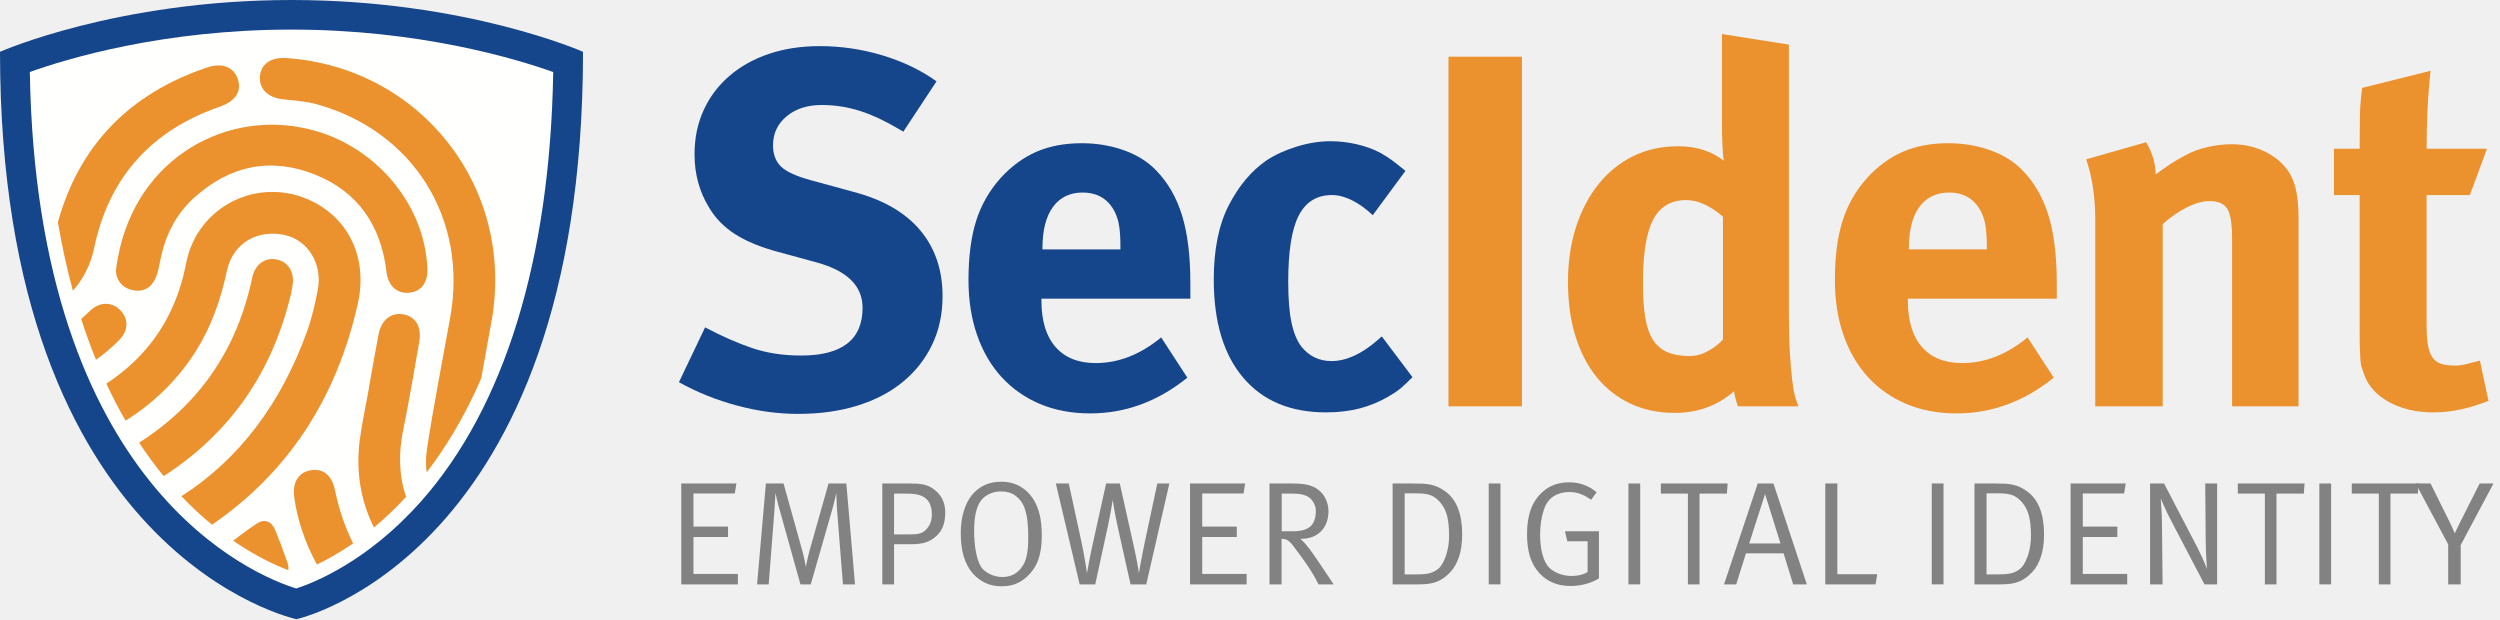
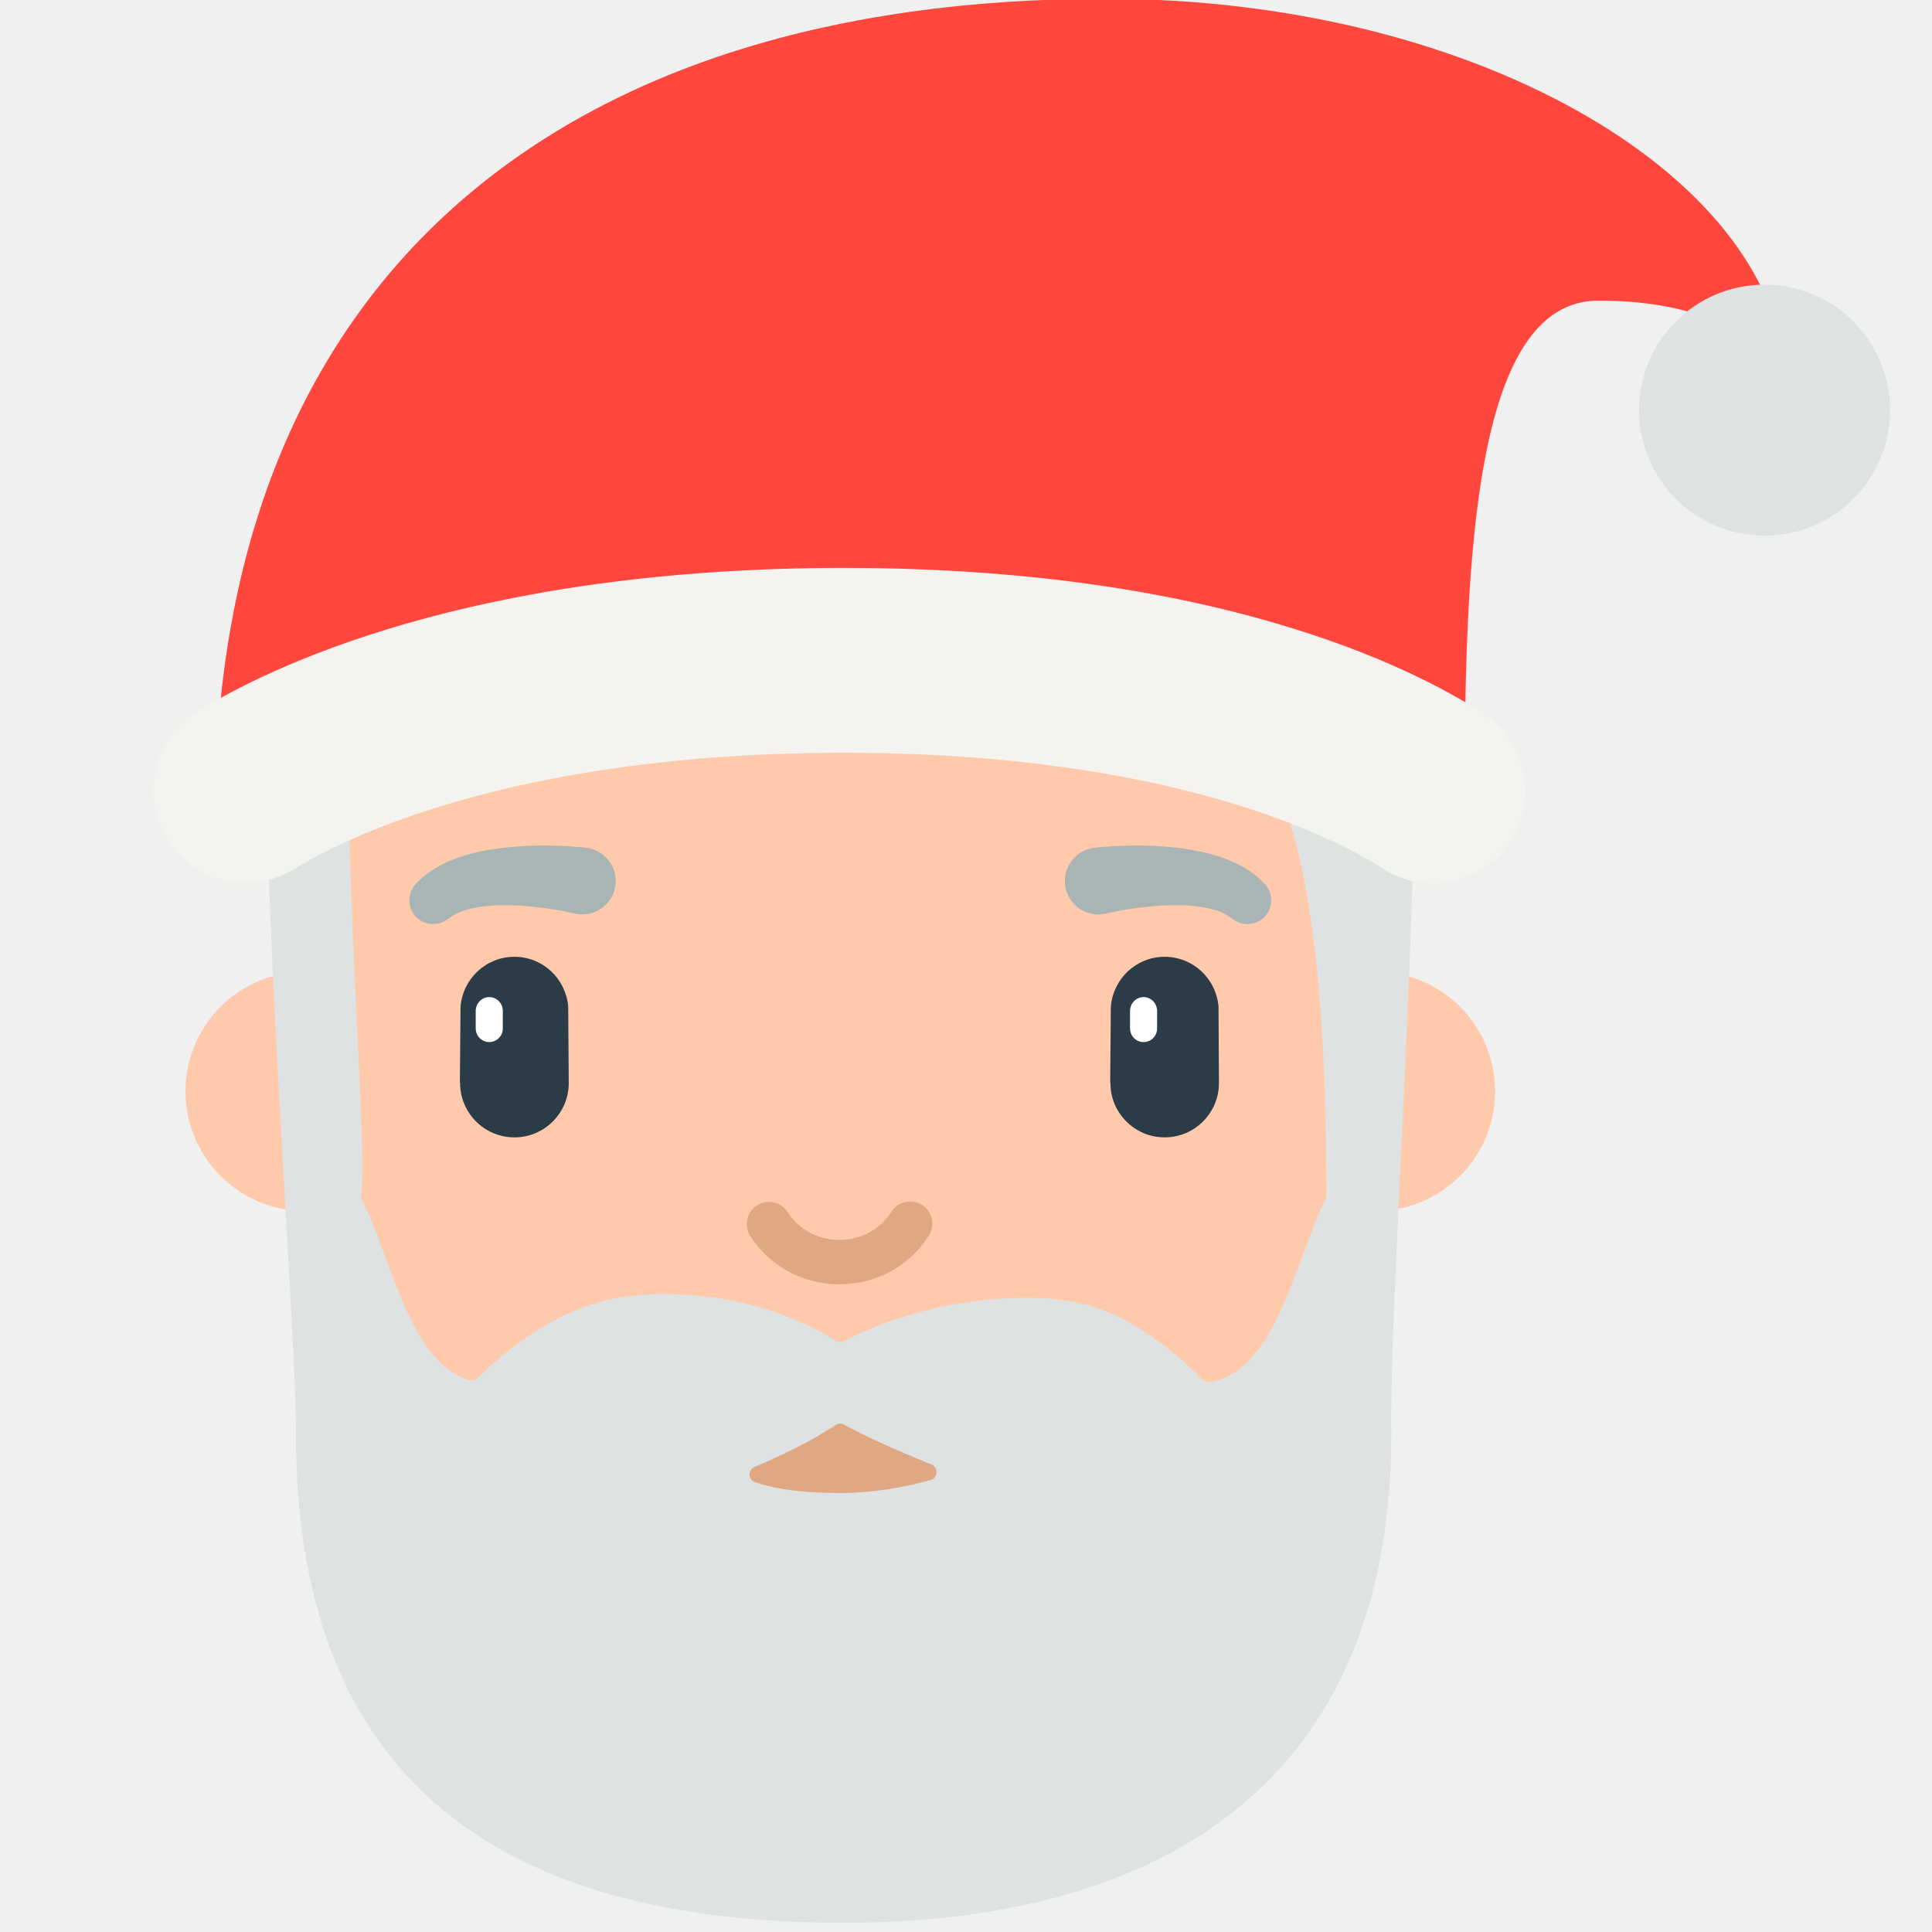
- <svg xmlns="http://www.w3.org/2000/svg" viewBox="0 0 646 160" version="1.1">
-   <g transform="translate(175.4372, 8.8)" fill-rule="nonzero">
-     <path d="M68.12,67.73 C68.12,60.97 66.192,55.293 62.335,50.7 C58.478,46.107 52.78,42.813 45.24,40.82 L34.32,37.83 C30.42,36.79 27.777,35.598 26.39,34.255 C25.003,32.912 24.31,31.07 24.31,28.73 C24.31,25.697 25.48,23.205 27.82,21.255 C30.16,19.305 33.193,18.33 36.92,18.33 C40.3,18.33 43.615,18.85 46.865,19.89 C50.115,20.93 53.82,22.707 57.98,25.22 L66.56,12.22 C62.573,9.36 57.937,7.128 52.65,5.525 C47.363,3.922 41.947,3.12 36.4,3.12 C31.547,3.12 27.148,3.792 23.205,5.135 C19.262,6.478 15.86,8.385 13,10.855 C10.14,13.325 7.93,16.272 6.37,19.695 C4.81,23.118 4.03,26.91 4.03,31.07 C4.03,36.183 5.287,40.777 7.8,44.85 C9.447,47.623 11.7,49.92 14.56,51.74 C17.42,53.56 21.103,55.077 25.61,56.29 L35.62,59.02 C43.507,61.187 47.45,65.087 47.45,70.72 C47.45,78.953 42.163,83.07 31.59,83.07 C26.91,83.07 22.663,82.42 18.85,81.12 C15.037,79.82 11.007,78.043 6.76,75.79 L0,89.96 C4.68,92.56 9.685,94.575 15.015,96.005 C20.345,97.435 25.61,98.15 30.81,98.15 C36.443,98.15 41.557,97.435 46.15,96.005 C50.743,94.575 54.665,92.517 57.915,89.83 C61.165,87.143 63.678,83.937 65.455,80.21 C67.232,76.483 68.12,72.323 68.12,67.73 Z" fill="#15458A" />
-     <path d="M93.67,68.38 L132.15,68.38 L132.15,64.35 C132.15,57.33 131.435,51.502 130.005,46.865 C128.575,42.228 126.343,38.35 123.31,35.23 C121.143,32.977 118.37,31.243 114.99,30.03 C111.61,28.817 107.97,28.21 104.07,28.21 C99.65,28.21 95.75,28.947 92.37,30.42 C88.99,31.893 85.913,34.147 83.14,37.18 C80.193,40.473 78.07,44.2 76.77,48.36 C75.47,52.52 74.82,57.59 74.82,63.57 C74.82,68.77 75.557,73.493 77.03,77.74 C78.503,81.987 80.605,85.605 83.335,88.595 C86.065,91.585 89.358,93.903 93.215,95.55 C97.072,97.197 101.427,98.02 106.28,98.02 C115.38,98.02 123.743,94.943 131.37,88.79 L124.61,78.39 C119.237,82.81 113.603,85.02 107.71,85.02 C103.203,85.02 99.737,83.633 97.31,80.86 C94.883,78.087 93.67,74.1 93.67,68.9 L93.67,68.38 Z M114.08,54.86 L114.08,55.64 L93.93,55.64 L93.93,55.38 C93.93,50.7 94.84,47.125 96.66,44.655 C98.48,42.185 101.037,40.95 104.33,40.95 C107.71,40.95 110.267,42.25 112,44.85 C112.78,46.063 113.322,47.407 113.625,48.88 C113.928,50.353 114.08,52.347 114.08,54.86 Z" fill="#15458A" />
-     <path d="M189.55,88.66 L181.62,78.13 L180.58,79.04 C176.42,82.68 172.433,84.5 168.62,84.5 C165.413,84.5 162.813,83.243 160.82,80.73 C159.693,79.257 158.848,77.198 158.285,74.555 C157.722,71.912 157.44,68.38 157.44,63.96 C157.44,56.073 158.35,50.375 160.17,46.865 C161.99,43.355 164.85,41.6 168.75,41.6 C170.397,41.6 172.13,42.055 173.95,42.965 C175.77,43.875 177.547,45.153 179.28,46.8 L187.73,35.36 C186.257,34.147 185.108,33.237 184.285,32.63 C183.462,32.023 182.443,31.373 181.23,30.68 C179.41,29.727 177.373,28.99 175.12,28.47 C172.867,27.95 170.613,27.69 168.36,27.69 C165.587,27.69 162.705,28.145 159.715,29.055 C156.725,29.965 154.103,31.157 151.85,32.63 C147.95,35.317 144.7,39.173 142.1,44.2 C139.5,49.227 138.2,55.64 138.2,63.44 C138.2,74.36 140.735,82.81 145.805,88.79 C150.875,94.77 158.003,97.76 167.19,97.76 C170.397,97.76 173.322,97.413 175.965,96.72 C178.608,96.027 181.1,94.987 183.44,93.6 C184.653,92.907 185.65,92.235 186.43,91.585 C187.21,90.935 188.25,89.96 189.55,88.66 Z" fill="#15458A" />
-     <polygon fill="#EB912D" points="198.85 96.2 217.83 96.2 217.83 5.85 198.85 5.85" />
-     <path d="M273.67,96.2 L289.27,96.2 C289.01,95.593 288.728,94.748 288.425,93.665 C288.122,92.582 287.862,91.108 287.645,89.245 C287.428,87.382 287.233,85.042 287.06,82.225 C286.887,79.408 286.8,75.963 286.8,71.89 L286.8,2.73 L269.51,0 L269.51,22.88 C269.51,24.873 269.553,26.845 269.64,28.795 C269.727,30.745 269.857,32.067 270.03,32.76 C266.823,30.247 262.88,28.99 258.2,28.99 C253.953,28.99 250.097,29.835 246.63,31.525 C243.163,33.215 240.173,35.62 237.66,38.74 C235.147,41.86 233.197,45.565 231.81,49.855 C230.423,54.145 229.73,58.89 229.73,64.09 C229.73,69.29 230.38,73.97 231.68,78.13 C232.98,82.29 234.822,85.822 237.205,88.725 C239.588,91.628 242.47,93.882 245.85,95.485 C249.23,97.088 253.043,97.89 257.29,97.89 C263.27,97.89 268.383,96.027 272.63,92.3 C272.89,93.86 273.237,95.16 273.67,96.2 Z M269.77,47.19 L269.77,78.91 C268.903,79.95 267.668,80.925 266.065,81.835 C264.462,82.745 262.837,83.2 261.19,83.2 C258.937,83.2 257.03,82.875 255.47,82.225 C253.91,81.575 252.653,80.513 251.7,79.04 C250.747,77.567 250.075,75.617 249.685,73.19 C249.295,70.763 249.1,67.773 249.1,64.22 C249.1,56.68 249.988,51.242 251.765,47.905 C253.542,44.568 256.38,42.9 260.28,42.9 C263.313,42.9 266.477,44.33 269.77,47.19 Z" fill="#EB912D" />
-     <path d="M317.55,68.38 L356.03,68.38 L356.03,64.35 C356.03,57.33 355.315,51.502 353.885,46.865 C352.455,42.228 350.223,38.35 347.19,35.23 C345.023,32.977 342.25,31.243 338.87,30.03 C335.49,28.817 331.85,28.21 327.95,28.21 C323.53,28.21 319.63,28.947 316.25,30.42 C312.87,31.893 309.793,34.147 307.02,37.18 C304.073,40.473 301.95,44.2 300.65,48.36 C299.35,52.52 298.7,57.59 298.7,63.57 C298.7,68.77 299.437,73.493 300.91,77.74 C302.383,81.987 304.485,85.605 307.215,88.595 C309.945,91.585 313.238,93.903 317.095,95.55 C320.952,97.197 325.307,98.02 330.16,98.02 C339.26,98.02 347.623,94.943 355.25,88.79 L348.49,78.39 C343.117,82.81 337.483,85.02 331.59,85.02 C327.083,85.02 323.617,83.633 321.19,80.86 C318.763,78.087 317.55,74.1 317.55,68.9 L317.55,68.38 Z M337.96,54.86 L337.96,55.64 L317.81,55.64 L317.81,55.38 C317.81,50.7 318.72,47.125 320.54,44.655 C322.36,42.185 324.917,40.95 328.21,40.95 C331.59,40.95 334.147,42.25 335.88,44.85 C336.66,46.063 337.202,47.407 337.505,48.88 C337.808,50.353 337.96,52.347 337.96,54.86 Z" fill="#EB912D" />
-     <path d="M401.34,96.2 L418.5,96.2 L418.5,47.58 C418.5,43.507 418.067,40.343 417.2,38.09 C416.16,35.23 414.167,32.912 411.22,31.135 C408.273,29.358 404.937,28.47 401.21,28.47 C399.217,28.47 397.158,28.708 395.035,29.185 C392.912,29.662 390.983,30.377 389.25,31.33 C387.777,32.11 386.455,32.89 385.285,33.67 C384.115,34.45 382.88,35.317 381.58,36.27 C381.58,33.497 380.757,30.723 379.11,27.95 L363.64,32.37 C365.2,36.963 365.98,42.163 365.98,47.97 L365.98,96.2 L383.4,96.2 L383.4,49.14 C385.393,47.32 387.473,45.868 389.64,44.785 C391.807,43.702 393.757,43.16 395.49,43.16 C397.743,43.16 399.282,43.832 400.105,45.175 C400.928,46.518 401.34,49.097 401.34,52.91 L401.34,96.2 Z" fill="#EB912D" />
-     <path d="M467.58,94.77 L465.37,84.37 C463.81,84.803 462.575,85.128 461.665,85.345 C460.755,85.562 459.91,85.67 459.13,85.67 C457.57,85.67 456.313,85.518 455.36,85.215 C454.407,84.912 453.648,84.348 453.085,83.525 C452.522,82.702 452.132,81.597 451.915,80.21 C451.698,78.823 451.59,77.09 451.59,75.01 L451.59,41.6 L462.77,41.6 L467.19,29.64 L451.59,29.64 C451.59,26.26 451.677,22.815 451.85,19.305 C452.023,15.795 452.283,12.523 452.63,9.49 L434.95,13.91 C434.603,16.423 434.408,18.85 434.365,21.19 C434.322,23.53 434.3,26.347 434.3,29.64 L427.67,29.64 L427.67,41.6 L434.3,41.6 L434.3,77.74 C434.3,79.3 434.322,80.578 434.365,81.575 C434.408,82.572 434.452,83.438 434.495,84.175 C434.538,84.912 434.647,85.562 434.82,86.125 C434.993,86.688 435.21,87.317 435.47,88.01 C436.51,90.957 438.655,93.318 441.905,95.095 C445.155,96.872 448.99,97.76 453.41,97.76 C457.917,97.76 462.64,96.763 467.58,94.77 Z" fill="#EB912D" />
-   </g>
-   <g transform="translate(176.0372, 124.476)" fill="#828282" fill-rule="nonzero">
-     <polygon points="0 26.524 0 0.456 14.25 0.456 13.832 3.04 3.154 3.04 3.154 11.59 12.084 11.59 12.084 14.288 3.154 14.288 3.154 23.826 14.63 23.826 14.63 26.524" />
-     <path d="M41.782,26.524 L40.262,7.41 C40.237,7.005 40.211,6.542 40.186,6.023 C40.161,5.504 40.142,5.016 40.129,4.56 C40.116,4.104 40.104,3.724 40.091,3.42 C40.078,3.116 40.072,2.964 40.072,2.964 C40.047,3.015 39.99,3.243 39.901,3.648 C39.812,4.053 39.686,4.585 39.521,5.244 C39.356,5.903 39.198,6.511 39.046,7.068 L33.46,26.524 L30.8,26.524 L25.632,8.018 C25.201,6.549 24.878,5.333 24.663,4.37 C24.448,3.407 24.34,2.926 24.34,2.926 C24.34,2.926 24.327,3.116 24.302,3.496 C24.277,3.876 24.251,4.332 24.226,4.864 C24.201,5.396 24.169,5.947 24.131,6.517 C24.093,7.087 24.061,7.575 24.036,7.98 L22.592,26.524 L19.59,26.524 L21.87,0.456 L26.43,0.456 L31.18,17.48 C31.535,18.747 31.794,19.823 31.959,20.71 C32.124,21.597 32.206,22.04 32.206,22.04 C32.206,22.04 32.225,21.92 32.263,21.679 C32.301,21.438 32.364,21.122 32.453,20.729 C32.542,20.336 32.643,19.88 32.757,19.361 C32.871,18.842 33.004,18.316 33.156,17.784 L38.058,0.456 L42.656,0.456 L44.898,26.524 L41.782,26.524 Z" />
-     <path d="M64.754,8.512 C64.754,6.612 64.247,5.231 63.234,4.37 C62.702,3.914 62.056,3.585 61.296,3.382 C60.536,3.179 59.535,3.078 58.294,3.078 L54.988,3.078 L54.988,13.604 L59.358,13.604 C60.473,13.604 61.321,13.496 61.904,13.281 C62.487,13.066 62.993,12.705 63.424,12.198 C64.311,11.21 64.754,9.981 64.754,8.512 Z M68.212,7.904 C68.212,9.247 68.035,10.418 67.68,11.419 C67.325,12.42 66.717,13.313 65.856,14.098 C64.969,14.883 64.032,15.422 63.044,15.713 C62.056,16.004 60.891,16.15 59.548,16.15 L54.988,16.15 L54.988,26.524 L51.948,26.524 L51.948,0.456 L59.168,0.456 C60.587,0.456 61.714,0.545 62.55,0.722 C63.386,0.899 64.159,1.216 64.868,1.672 C67.097,3.141 68.212,5.219 68.212,7.904 Z" />
-     <path d="M89.664,14.364 C89.664,12.439 89.563,10.805 89.36,9.462 C89.157,8.119 88.841,6.992 88.41,6.08 C87.954,5.117 87.251,4.281 86.301,3.572 C85.351,2.863 84.116,2.508 82.596,2.508 C81.38,2.508 80.272,2.78 79.271,3.325 C78.27,3.87 77.517,4.611 77.01,5.548 C76.554,6.409 76.218,7.416 76.003,8.569 C75.788,9.722 75.68,11.109 75.68,12.73 C75.68,14.706 75.832,16.492 76.136,18.088 C76.44,19.684 76.845,20.925 77.352,21.812 C77.605,22.243 77.935,22.629 78.34,22.971 C78.745,23.313 79.195,23.604 79.689,23.845 C80.183,24.086 80.709,24.276 81.266,24.415 C81.823,24.554 82.368,24.624 82.9,24.624 C83.964,24.624 84.895,24.434 85.693,24.054 C86.491,23.674 87.181,23.117 87.764,22.382 C88.093,21.977 88.378,21.533 88.619,21.052 C88.86,20.571 89.056,20.013 89.208,19.38 C89.36,18.747 89.474,18.018 89.55,17.195 C89.626,16.372 89.664,15.428 89.664,14.364 Z M93.16,13.908 C93.16,16.416 92.856,18.506 92.248,20.178 C91.64,21.85 90.677,23.294 89.36,24.51 C88.397,25.397 87.397,26.036 86.358,26.429 C85.319,26.822 84.116,27.018 82.748,27.018 C81.152,27.018 79.74,26.72 78.511,26.125 C77.282,25.53 76.225,24.725 75.338,23.712 C73.261,21.331 72.222,17.885 72.222,13.376 C72.222,11.299 72.463,9.437 72.944,7.79 C73.425,6.143 74.109,4.744 74.996,3.591 C75.883,2.438 76.972,1.552 78.264,0.931 C79.556,0.31 81,0 82.596,0 C83.736,0 84.743,0.133 85.617,0.399 C86.491,0.665 87.257,1.007 87.916,1.425 C88.575,1.843 89.145,2.305 89.626,2.812 C90.107,3.319 90.5,3.8 90.804,4.256 C91.615,5.472 92.21,6.859 92.59,8.417 C92.97,9.975 93.16,11.805 93.16,13.908 Z" />
-     <path d="M120.16,26.524 L116.094,26.524 L112.864,12.046 C112.636,11.007 112.433,10.038 112.256,9.139 C112.079,8.24 111.933,7.454 111.819,6.783 C111.705,6.112 111.623,5.586 111.572,5.206 C111.521,4.826 111.496,4.636 111.496,4.636 C111.496,4.636 111.464,4.839 111.401,5.244 C111.338,5.649 111.249,6.181 111.135,6.84 C111.021,7.499 110.882,8.265 110.717,9.139 C110.552,10.013 110.369,10.906 110.166,11.818 L106.974,26.524 L102.946,26.524 L96.79,0.456 L100.134,0.456 L103.44,15.694 C103.617,16.555 103.795,17.455 103.972,18.392 C104.149,19.329 104.301,20.184 104.428,20.957 C104.555,21.73 104.656,22.369 104.732,22.876 C104.808,23.383 104.846,23.636 104.846,23.636 C104.846,23.636 104.89,23.383 104.979,22.876 C105.068,22.369 105.182,21.742 105.321,20.995 C105.46,20.248 105.619,19.431 105.796,18.544 C105.973,17.657 106.151,16.834 106.328,16.074 L109.786,0.456 L113.32,0.456 L116.93,16.644 C117.158,17.632 117.354,18.557 117.519,19.418 C117.684,20.279 117.823,21.02 117.937,21.641 C118.051,22.262 118.133,22.749 118.184,23.104 C118.235,23.459 118.26,23.636 118.26,23.636 C118.26,23.636 118.298,23.402 118.374,22.933 C118.45,22.464 118.558,21.85 118.697,21.09 C118.836,20.33 119.001,19.469 119.191,18.506 C119.381,17.543 119.577,16.568 119.78,15.58 L123.01,0.456 L126.126,0.456 L120.16,26.524 Z" />
-     <polygon points="131.466 26.524 131.466 0.456 145.716 0.456 145.298 3.04 134.62 3.04 134.62 11.59 143.55 11.59 143.55 14.288 134.62 14.288 134.62 23.826 146.096 23.826 146.096 26.524" />
-     <path d="M163.976,7.562 C163.976,6.701 163.735,5.903 163.254,5.168 C162.773,4.433 162.165,3.914 161.43,3.61 C160.999,3.433 160.524,3.3 160.005,3.211 C159.486,3.122 158.871,3.078 158.162,3.078 L155.16,3.078 L155.16,12.806 L157.934,12.806 C159.099,12.806 160.049,12.698 160.784,12.483 C161.519,12.268 162.139,11.932 162.646,11.476 C163.077,11.071 163.406,10.532 163.634,9.861 C163.862,9.19 163.976,8.423 163.976,7.562 Z M164.66,26.524 C164.457,26.093 164.166,25.53 163.786,24.833 C163.406,24.136 162.931,23.351 162.361,22.477 C161.791,21.603 161.139,20.653 160.404,19.627 C159.669,18.601 158.871,17.531 158.01,16.416 C157.503,15.783 157.054,15.352 156.661,15.124 C156.268,14.896 155.755,14.769 155.122,14.744 L155.122,26.524 L152.006,26.524 L152.006,0.456 L158.086,0.456 C158.973,0.456 159.758,0.494 160.442,0.57 C161.126,0.646 161.728,0.76 162.247,0.912 C162.766,1.064 163.222,1.241 163.615,1.444 C164.008,1.647 164.356,1.875 164.66,2.128 C164.964,2.356 165.268,2.641 165.572,2.983 C165.876,3.325 166.148,3.724 166.389,4.18 C166.63,4.636 166.832,5.149 166.997,5.719 C167.162,6.289 167.244,6.916 167.244,7.6 C167.244,8.664 167.079,9.639 166.75,10.526 C166.421,11.413 165.952,12.166 165.344,12.787 C164.736,13.408 164.008,13.889 163.159,14.231 C162.31,14.573 161.367,14.744 160.328,14.744 L159.948,14.744 C160.556,15.251 161.075,15.776 161.506,16.321 C161.937,16.866 162.291,17.315 162.57,17.67 C162.798,17.974 163.153,18.474 163.634,19.171 C164.115,19.868 164.628,20.621 165.173,21.432 C165.718,22.243 166.256,23.047 166.788,23.845 C167.32,24.643 167.744,25.276 168.061,25.745 C168.378,26.214 168.549,26.473 168.574,26.524 L164.66,26.524 Z" />
-     <path d="M198.406,13.908 C198.406,11.957 198.248,10.311 197.931,8.968 C197.614,7.625 197.025,6.435 196.164,5.396 C195.733,4.889 195.303,4.478 194.872,4.161 C194.441,3.844 193.979,3.604 193.485,3.439 C192.991,3.274 192.465,3.16 191.908,3.097 C191.351,3.034 190.73,3.002 190.046,3.002 L186.93,3.002 L186.93,23.94 L190.046,23.94 C190.73,23.94 191.389,23.915 192.022,23.864 C192.655,23.813 193.257,23.693 193.827,23.503 C194.397,23.313 194.923,23.034 195.404,22.667 C195.885,22.3 196.303,21.812 196.658,21.204 C197.241,20.191 197.678,19.063 197.969,17.822 C198.26,16.581 198.406,15.276 198.406,13.908 Z M201.788,13.528 C201.788,15.833 201.516,17.79 200.971,19.399 C200.426,21.008 199.711,22.293 198.824,23.256 C198.241,23.889 197.659,24.415 197.076,24.833 C196.493,25.251 195.879,25.587 195.233,25.84 C194.587,26.093 193.884,26.271 193.124,26.372 C192.364,26.473 191.528,26.524 190.616,26.524 L183.814,26.524 L183.814,0.456 L189.02,0.456 C190.008,0.456 190.882,0.475 191.642,0.513 C192.402,0.551 193.099,0.64 193.732,0.779 C194.365,0.918 194.973,1.121 195.556,1.387 C196.139,1.653 196.747,2.014 197.38,2.47 C198.875,3.534 199.983,5.003 200.705,6.878 C201.427,8.753 201.788,10.969 201.788,13.528 Z" />
-     <polygon points="208.648 26.524 208.648 0.456 211.688 0.456 211.688 26.524" />
-     <path d="M237.13,24.966 C236.193,25.574 235.072,26.055 233.767,26.41 C232.462,26.765 231.139,26.942 229.796,26.942 C226.477,26.942 223.805,25.853 221.778,23.674 C220.663,22.458 219.846,21.033 219.327,19.399 C218.808,17.765 218.548,15.821 218.548,13.566 C218.548,11.058 218.877,8.911 219.536,7.125 C220.195,5.339 221.208,3.838 222.576,2.622 C224.4,0.975 226.667,0.152 229.378,0.152 C232.139,0.152 234.521,1.013 236.522,2.736 L235.116,4.674 C234.052,3.939 233.096,3.42 232.247,3.116 C231.398,2.812 230.467,2.66 229.454,2.66 C227.934,2.66 226.604,3.015 225.464,3.724 C224.324,4.433 223.488,5.548 222.956,7.068 C222.272,9.019 221.93,11.223 221.93,13.68 C221.93,15.403 222.088,16.935 222.405,18.278 C222.722,19.621 223.171,20.723 223.754,21.584 C224.058,22.015 224.438,22.401 224.894,22.743 C225.35,23.085 225.857,23.376 226.414,23.617 C226.971,23.858 227.567,24.041 228.2,24.168 C228.833,24.295 229.454,24.358 230.062,24.358 C231.709,24.358 233.089,24.016 234.204,23.332 L234.204,15.39 L228.96,15.39 L228.352,12.806 L237.13,12.806 L237.13,24.966 Z" />
-     <polygon points="244.75 26.524 244.75 0.456 247.79 0.456 247.79 26.524" />
-     <polygon points="270.192 3.078 263.124 3.078 263.124 26.524 260.122 26.524 260.122 3.078 253.13 3.078 253.13 0.456 270.382 0.456" />
-     <path d="M280.054,3.192 L275.95,15.96 L284.044,15.96 L280.054,3.192 Z M287.312,26.524 L284.842,18.506 L275.114,18.506 L272.606,26.524 L269.452,26.524 L278.154,0.456 L282.22,0.456 L290.846,26.524 L287.312,26.524 Z" />
-     <polygon points="308.612 26.524 295.616 26.524 295.616 0.456 298.732 0.456 298.732 23.902 309.03 23.902" />
-     <polygon points="323.13 26.524 323.13 0.456 326.17 0.456 326.17 26.524" />
-     <path d="M348.762,13.908 C348.762,11.957 348.604,10.311 348.287,8.968 C347.97,7.625 347.381,6.435 346.52,5.396 C346.089,4.889 345.659,4.478 345.228,4.161 C344.797,3.844 344.335,3.604 343.841,3.439 C343.347,3.274 342.821,3.16 342.264,3.097 C341.707,3.034 341.086,3.002 340.402,3.002 L337.286,3.002 L337.286,23.94 L340.402,23.94 C341.086,23.94 341.745,23.915 342.378,23.864 C343.011,23.813 343.613,23.693 344.183,23.503 C344.753,23.313 345.279,23.034 345.76,22.667 C346.241,22.3 346.659,21.812 347.014,21.204 C347.597,20.191 348.034,19.063 348.325,17.822 C348.616,16.581 348.762,15.276 348.762,13.908 Z M352.144,13.528 C352.144,15.833 351.872,17.79 351.327,19.399 C350.782,21.008 350.067,22.293 349.18,23.256 C348.597,23.889 348.015,24.415 347.432,24.833 C346.849,25.251 346.235,25.587 345.589,25.84 C344.943,26.093 344.24,26.271 343.48,26.372 C342.72,26.473 341.884,26.524 340.972,26.524 L334.17,26.524 L334.17,0.456 L339.376,0.456 C340.364,0.456 341.238,0.475 341.998,0.513 C342.758,0.551 343.455,0.64 344.088,0.779 C344.721,0.918 345.329,1.121 345.912,1.387 C346.495,1.653 347.103,2.014 347.736,2.47 C349.231,3.534 350.339,5.003 351.061,6.878 C351.783,8.753 352.144,10.969 352.144,13.528 Z" />
-     <polygon points="359.004 26.524 359.004 0.456 373.254 0.456 372.836 3.04 362.158 3.04 362.158 11.59 371.088 11.59 371.088 14.288 362.158 14.288 362.158 23.826 373.634 23.826 373.634 26.524" />
-     <path d="M393.604,26.524 L385.244,10.564 C384.813,9.779 384.421,9.012 384.066,8.265 C383.711,7.518 383.401,6.846 383.135,6.251 C382.869,5.656 382.66,5.181 382.508,4.826 C382.356,4.471 382.28,4.294 382.28,4.294 C382.28,4.294 382.299,4.503 382.337,4.921 C382.375,5.339 382.413,5.89 382.451,6.574 C382.489,7.258 382.527,8.024 382.565,8.873 C382.603,9.722 382.622,10.564 382.622,11.4 L382.774,26.524 L379.544,26.524 L379.544,0.456 L383.154,0.456 L391.818,17.1 C392.147,17.759 392.464,18.411 392.768,19.057 C393.072,19.703 393.332,20.286 393.547,20.805 C393.762,21.324 393.933,21.749 394.06,22.078 C394.187,22.407 394.25,22.572 394.25,22.572 C394.25,22.572 394.231,22.338 394.193,21.869 C394.155,21.4 394.117,20.786 394.079,20.026 C394.041,19.266 394.003,18.411 393.965,17.461 C393.927,16.511 393.908,15.567 393.908,14.63 L393.794,0.456 L396.872,0.456 L396.872,26.524 L393.604,26.524 Z" />
-     <polygon points="419.274 3.078 412.206 3.078 412.206 26.524 409.204 26.524 409.204 3.078 402.212 3.078 402.212 0.456 419.464 0.456" />
-     <polygon points="423.284 26.524 423.284 0.456 426.324 0.456 426.324 26.524" />
-     <polygon points="448.726 3.078 441.658 3.078 441.658 26.524 438.656 26.524 438.656 3.078 431.664 3.078 431.664 0.456 448.916 0.456" />
-     <path d="M459.804,16.378 L459.804,26.524 L456.574,26.524 L456.574,16.188 L448.176,0.456 L452.014,0.456 L456.954,10.412 C457.182,10.893 457.404,11.368 457.619,11.837 C457.834,12.306 457.993,12.667 458.094,12.92 C458.195,13.173 458.259,13.313 458.284,13.338 C458.284,13.338 458.423,13.04 458.702,12.445 C458.981,11.85 459.31,11.172 459.69,10.412 L464.706,0.456 L468.278,0.456 L459.804,16.378 Z" />
-   </g>
-   <g>
-     <path d="M75.326,0 C30.2,0 0,13.383 0,13.383 C0,143.906 76.605,160 76.605,160 C76.605,160 150.652,143.906 150.652,13.383 C150.652,13.383 120.452,0 75.326,0 Z" fill="#FFFFFE" />
-     <path d="M75.326,0 C30.2,0 0,13.383 0,13.383 C0,143.906 76.605,160 76.605,160 C76.605,160 150.652,143.906 150.652,13.383 C150.652,13.383 120.452,0 75.326,0 Z M75.326,7.646 C108.257,7.646 133.122,15.119 142.95,18.615 C142.161,66.979 130.364,105.295 108.717,129.651 C95.009,145.072 81.132,150.576 76.552,152.064 C66.138,148.851 9.479,126.407 7.706,18.603 C17.496,15.104 42.246,7.646 75.326,7.646 L75.326,7.646 Z" fill="#15458A" />
-   </g>
-   <g transform="translate(14.95608, 14.97572)" fill="#EB912D">
-     <path d="M65.708,37.04 C75.352,41.783 80.101,51.983 77.501,63.518 C72.008,87.952 59.511,107.111 39.828,120.613 C37.251,118.497 34.592,116.054 31.921,113.242 C46.647,103.82 57.485,89.666 64.321,70.85 C65.601,67.335 66.455,63.629 67.156,59.938 C68.454,53.157 64.547,46.954 58.454,45.714 C51.548,44.306 45.412,47.799 43.77,54.628 L43.696,54.951 C42.133,62.195 39.797,69.045 35.909,75.348 C31.256,82.888 24.863,89.129 17.49,93.723 C15.775,90.756 14.113,87.571 12.525,84.157 C23.541,76.94 30.35,66.778 33.003,53.744 L33.129,53.111 C35.99,38.164 52.069,30.324 65.708,37.04 Z" />
-     <path d="M59.082,0.029 C93.821,2.457 118.135,33.54 112.091,67.821 C111.208,72.821 110.291,77.82 109.389,82.82 C105.119,92.643 100.262,100.618 95.29,107.084 C95.044,105.128 95.06,103.108 95.372,101.065 C97.107,89.691 99.344,78.392 101.378,67.064 C105.986,41.507 91.829,18.861 66.803,11.939 C64,11.166 61.024,11.017 58.116,10.68 C54.24,10.214 51.942,7.972 52.207,4.763 C52.471,1.535 55.06,-0.251 59.082,0.029 Z" />
-     <path d="M62.874,17.978 C80.76,21.252 94.786,36.929 95.487,54.442 C95.637,58.053 93.852,60.401 90.772,60.661 C87.528,60.937 85.337,58.871 84.901,55.184 C83.499,43.427 77.654,34.68 66.612,30.201 C55.06,25.516 44.389,27.796 35.17,36.149 C30.555,40.341 27.828,45.718 26.556,51.838 C26.196,53.566 25.932,55.379 25.212,56.97 C24.036,59.544 21.868,60.642 19.015,59.934 C16.448,59.296 14.713,56.955 15.07,54.285 C18.792,26.675 42.313,13.943 62.874,17.978" />
-     <path d="M46.519,5.536 C47.518,8.661 45.92,11.095 42.022,12.532 L41.746,12.631 C24.067,18.785 13.132,30.92 9.324,49.294 C8.461,53.467 6.524,57.173 3.877,60.152 C2.387,54.664 1.081,48.771 0,42.448 C5.538,22.562 18.437,9.273 38.506,2.476 C42.478,1.134 45.492,2.342 46.519,5.536 Z" />
-     <path d="M71.614,111.717 C72.647,116.732 74.203,121.303 76.287,125.425 C72.784,127.854 69.59,129.62 66.933,130.888 C63.961,125.434 61.916,119.566 61.081,113.583 C60.537,109.667 62.15,107.051 65.444,106.523 C68.569,106.022 70.825,107.873 71.614,111.717 Z" />
-     <path d="M56.454,52.059 C59.484,52.648 61.165,55.288 60.652,58.684 C60.545,59.411 60.395,60.122 60.265,60.841 C55.493,81.07 44.64,96.904 27.344,108.051 C25.2,105.437 23.072,102.566 20.995,99.415 C36.687,89.383 46.381,75.148 50.207,56.768 C50.908,53.398 53.517,51.486 56.454,52.059 Z" />
-     <path d="M89.144,66.234 C92.431,66.754 94.07,69.45 93.377,73.378 C92.214,79.964 91.118,86.559 89.829,93.117 L89.263,95.925 C87.995,102.038 88.09,107.866 89.982,113.401 C87.165,116.471 84.365,119.095 81.667,121.337 C78.168,114.263 76.962,106.644 78.029,98.568 C78.619,94.112 79.592,89.71 80.396,85.281 L80.354,85.273 L81.599,78.321 C82.016,76.003 82.438,73.686 82.878,71.374 C83.568,67.741 86.054,65.752 89.144,66.234 Z" />
-     <path d="M16.131,65.17 C18.306,67.412 18.302,70.433 15.774,72.965 C13.888,74.86 11.912,76.534 9.845,77.986 C8.492,74.66 7.211,71.137 6.015,67.409 C6.794,66.763 7.557,66.075 8.306,65.343 C10.749,62.948 13.997,62.971 16.131,65.17 Z" />
-     <path d="M56.175,122.024 C57.312,124.82 58.377,127.643 59.361,130.492 C59.618,131.241 59.657,131.872 59.513,132.346 C56.094,131.04 51.067,128.712 45.32,124.755 C47.292,123.191 49.316,121.694 51.41,120.315 C53.467,118.961 55.255,119.768 56.175,122.024 Z" />
-   </g>
+ <svg xmlns="http://www.w3.org/2000/svg" viewBox="0 0 512 512">
+   <path fill="#ffc9ab" d="m366.462 320.88l-.367 6.718c0 79.189-64.221 143.389-143.395 143.389c-79.205 0-143.395-64.2-143.395-143.389l-.393-6.718c-16.595-1.017-29.753-14.807-29.753-31.664c0-15.59 11.255-28.552 26.073-31.219l-3.342-57.114c0-84.396 61.902-136.479 146.314-136.479c84.391 0 154.81 52.083 154.81 136.479l-3.116 57.07c14.941 2.565 26.324 15.586 26.324 31.264c-.001 16.858-13.162 30.649-29.76 31.663" />
+   <path fill="#2b3b47" d="M150.723 286.966h-.03c0 .03.03.041.03.056c0 7.946-6.447 14.394-14.394 14.394s-14.394-6.447-14.394-14.394v-.056h-.062l.173-20.234c.642-7.371 6.743-13.171 14.282-13.171c7.518 0 13.619 5.8 14.252 13.171zm172.196-20.235c-.633-7.371-6.743-13.171-14.282-13.171c-7.509 0-13.619 5.8-14.252 13.171l-.174 20.234h.062v.056c0 7.946 6.447 14.394 14.364 14.394c7.947 0 14.394-6.447 14.394-14.394v-.056z" />
+   <path fill="#fff" d="M133.245 267.519v5.057a3.584 3.584 0 0 1-7.168 0v-.014h-.008v-5.043h.036c.165-1.831 1.684-3.279 3.556-3.279a3.567 3.567 0 0 1 3.546 3.279zm173.359 0a3.567 3.567 0 0 0-3.546-3.279c-1.872 0-3.391 1.448-3.556 3.279h-.036v5.043h.008v.014a3.584 3.584 0 0 0 7.168 0v-5.057z" />
+   <path fill="#a9b5b4" d="m152.166 242.078l-.333-.083l-1.093-.242a86 86 0 0 0-4.113-.757c-3.44-.561-8.094-1.094-12.579-1.11a54 54 0 0 0-3.296.085a41 41 0 0 0-3.067.292a22 22 0 0 0-1.402.219q-.685.112-1.291.262c-.421.085-.801.192-1.165.298c-.379.095-.71.211-1.027.322a8 8 0 0 0-.882.333c-.272.11-.535.211-.739.327c-.212.112-.435.204-.607.304l-.462.278c-.301.157-.444.318-.593.405l-.209.142l-.972.66a6.313 6.313 0 0 1-8.018-9.679l.464-.466c.308-.287.748-.781 1.351-1.26l1.003-.816c.369-.285.774-.549 1.209-.852c.436-.311.901-.583 1.396-.869a19 19 0 0 1 1.562-.846a23 23 0 0 1 1.704-.796c.59-.258 1.2-.512 1.821-.729a28 28 0 0 1 1.916-.654a35 35 0 0 1 1.989-.577a55 55 0 0 1 4.123-.925a69 69 0 0 1 4.199-.636c5.594-.673 11.052-.703 15.144-.552c2.047.074 3.754.189 4.972.293l1.442.135l.562.064l.14.016a8.866 8.866 0 0 1 7.8 9.817a8.866 8.866 0 0 1-10.949 7.597m137.852-17.408a8.867 8.867 0 1 0 3.196 17.408l.333-.083l1.093-.242a86 86 0 0 1 4.113-.757c3.44-.561 8.094-1.094 12.579-1.11c1.12-.005 2.225.024 3.296.085c1.064.069 2.104.155 3.067.292a22 22 0 0 1 1.402.219q.685.112 1.291.262c.421.085.801.192 1.165.298c.379.095.71.211 1.027.322c.331.102.621.217.882.333c.272.11.535.211.739.327c.212.112.435.204.607.304l.462.278c.301.157.444.318.593.405l.209.142l.974.663a6.314 6.314 0 0 0 8.016-9.682l-.464-.466c-.308-.287-.748-.781-1.351-1.26l-1.003-.816c-.369-.285-.774-.549-1.209-.852a17 17 0 0 0-1.396-.869a19 19 0 0 0-1.562-.846a23 23 0 0 0-1.704-.796c-.59-.258-1.2-.512-1.821-.729a28 28 0 0 0-1.916-.654a35 35 0 0 0-1.989-.577a55 55 0 0 0-4.123-.925a69 69 0 0 0-4.199-.636c-5.594-.673-11.052-.703-15.144-.552c-2.047.074-3.754.189-4.972.293l-1.442.135l-.562.064z" />
+   <path fill="#e0a882" d="M222.445 340.36h-.015c-9.736-.005-18.594-4.84-23.694-12.933a5.886 5.886 0 0 1 9.957-6.275c2.934 4.656 8.072 7.437 13.743 7.44h.009c5.679 0 10.826-2.783 13.771-7.445a5.884 5.884 0 0 1 8.117-1.833a5.883 5.883 0 0 1 1.833 8.117c-5.114 8.096-13.982 12.929-23.721 12.929m80.977 43.034c7.923-6.019 9.463-17.321 3.444-25.241c-6.015-7.92-17.321-9.47-25.241-3.444c-35.983 27.336-82.477 27.339-118.45 0c-7.917-6.019-19.219-4.476-25.242 3.442c-6.019 7.923-4.479 19.224 3.443 25.243c24.231 18.416 52.621 27.622 81.02 27.622c28.392 0 56.796-9.211 81.026-27.622" />
+   <path fill="#dee2e2" d="M375.02 194.516c0-57.594-33.936-135.252-135.696-135.252c0 0-8.624 5.232-20.895 13.441c-8.409-8.383-13.691-13.441-13.691-13.441c-101.759 0-134.378 67.477-134.378 130.518s8.077 162.331 8.077 190.304c0 95.848 59.149 129.46 145.134 129.46s145.134-38.56 145.134-129.46q0-2.854-.031-5.623q.05-.431.05-1.057c.002-31.811 6.296-121.297 6.296-178.89M246.591 392.239c-7.601 2.057-15.558 3.426-23.847 3.426c-10.396 0-17.458-1.097-22.635-2.865c-1.872-.639-1.946-3.237-.167-4.041l1.134-.485a168 168 0 0 0 4.497-1.989a152 152 0 0 0 6.048-2.939a116 116 0 0 0 3.43-1.835a87 87 0 0 0 1.499-.856c.944-.534 1.815-1.113 2.6-1.559a31 31 0 0 0 1.966-1.224l.009-.006l.361-.236a2.16 2.16 0 0 1 2.22-.095l.266.143c1.045.619 2.687 1.346 4.571 2.367c1.908.939 4.219 2.051 6.862 3.222c2.63 1.159 5.559 2.441 8.679 3.706q1.353.565 2.749 1.133c1.935.788 1.774 3.588-.242 4.133m73.978-25.973c-.687.115-1.382-.145-1.866-.646l-.493-.513c-4.206-4.292-8.971-8.139-13.93-11.566c-4.978-3.337-10.266-6-15.631-7.556c-5.368-1.575-10.723-1.986-15.798-2.045l-3.743.027c-1.241.025-2.435.121-3.63.18c-2.389.088-4.681.397-6.906.628c-2.219.282-4.348.638-6.398.994c-2.034.428-4.003.78-5.858 1.271c-3.72.887-7.067 1.941-10 2.942a112 112 0 0 0-7.549 2.956c-2.112.956-3.61 1.705-4.705 2.305q-.2.104-.374.198a2.17 2.17 0 0 1-2.21-.103l-.451-.29a22 22 0 0 0-.898-.574q-.496-.301-1.078-.635c-.383-.223-.803-.475-1.259-.734s-.947-.526-1.474-.778c-1.044-.544-2.204-1.08-3.474-1.675c-1.261-.539-2.631-1.152-4.098-1.708a84 84 0 0 0-10.044-3.204c-3.738-.963-7.861-1.735-12.312-2.227c-2.237-.229-4.527-.418-6.925-.471a77 77 0 0 0-3.638-.089a89 89 0 0 0-3.745.074a74 74 0 0 0-1.913.112a64 64 0 0 0-3.88.397c-3.259.435-6.577 1.148-9.901 2.257a58 58 0 0 0-3.971 1.5a65 65 0 0 0-3.934 1.81a76 76 0 0 0-7.672 4.44c-3.551 2.412-6.999 5.048-10.226 7.904a79 79 0 0 0-3.78 3.546l-.012.013l-.18.184a2.21 2.21 0 0 1-2.224.555c-15.977-4.873-20.477-31.9-28.753-48.438c2.787-16.393-10.693-144.806 2.98-167.966c7.485-12.678 24.317 8.306 37.002 19.164c16.619 14.226 83.017 10.377 124.454 1.797c66.413-.505 91.44 14.893 91.44 147.004c-8.644 17.272-13.165 45.989-30.943 48.96" />
+   <path fill="#ff473e" d="M223.614 189.097c-85.662 0-130.48 22.732-144.394 31.35c-5.329 3.301-12.242 3.116-17.172-.754c-3.18-2.497-5.116-5.948-5.041-9.74C59.68 73.381 148.329-.331 292.94-.331c100.602 0 180.163 49.134 180.163 102.587c0 6.94 0-22.579-49.529-22.579c-33.07 0-35.32 68.68-35.473 130.97c-.008 3.11-1.369 5.971-3.651 8.251c-4.983 4.977-12.889 5.501-18.807 1.683c-13.806-8.905-57.176-31.484-142.029-31.484" />
+   <path fill="#f4f3ef" d="M379.708 234.084c-4.549 0-9.15-1.266-13.257-3.915c-11.154-7.195-54.409-30.67-142.721-30.67c-89.11 0-134.048 23.546-145.698 30.763c-11.503 7.125-26.603 3.576-33.729-7.927s-3.576-26.604 7.927-33.729c18.496-11.457 72.235-38.106 171.5-38.106c42.499 0 80.896 4.913 114.123 14.602c27.334 7.971 45.083 17.392 55.158 23.891c11.371 7.335 14.643 22.499 7.308 33.869c-4.684 7.263-12.565 11.222-20.611 11.222" />
+   <path fill="#dee2e2" d="M500.885 108.694c0 18.364-14.887 33.252-33.252 33.252s-33.252-14.887-33.252-33.252s14.887-33.252 33.252-33.252s33.252 14.887 33.252 33.252" />
</svg>
